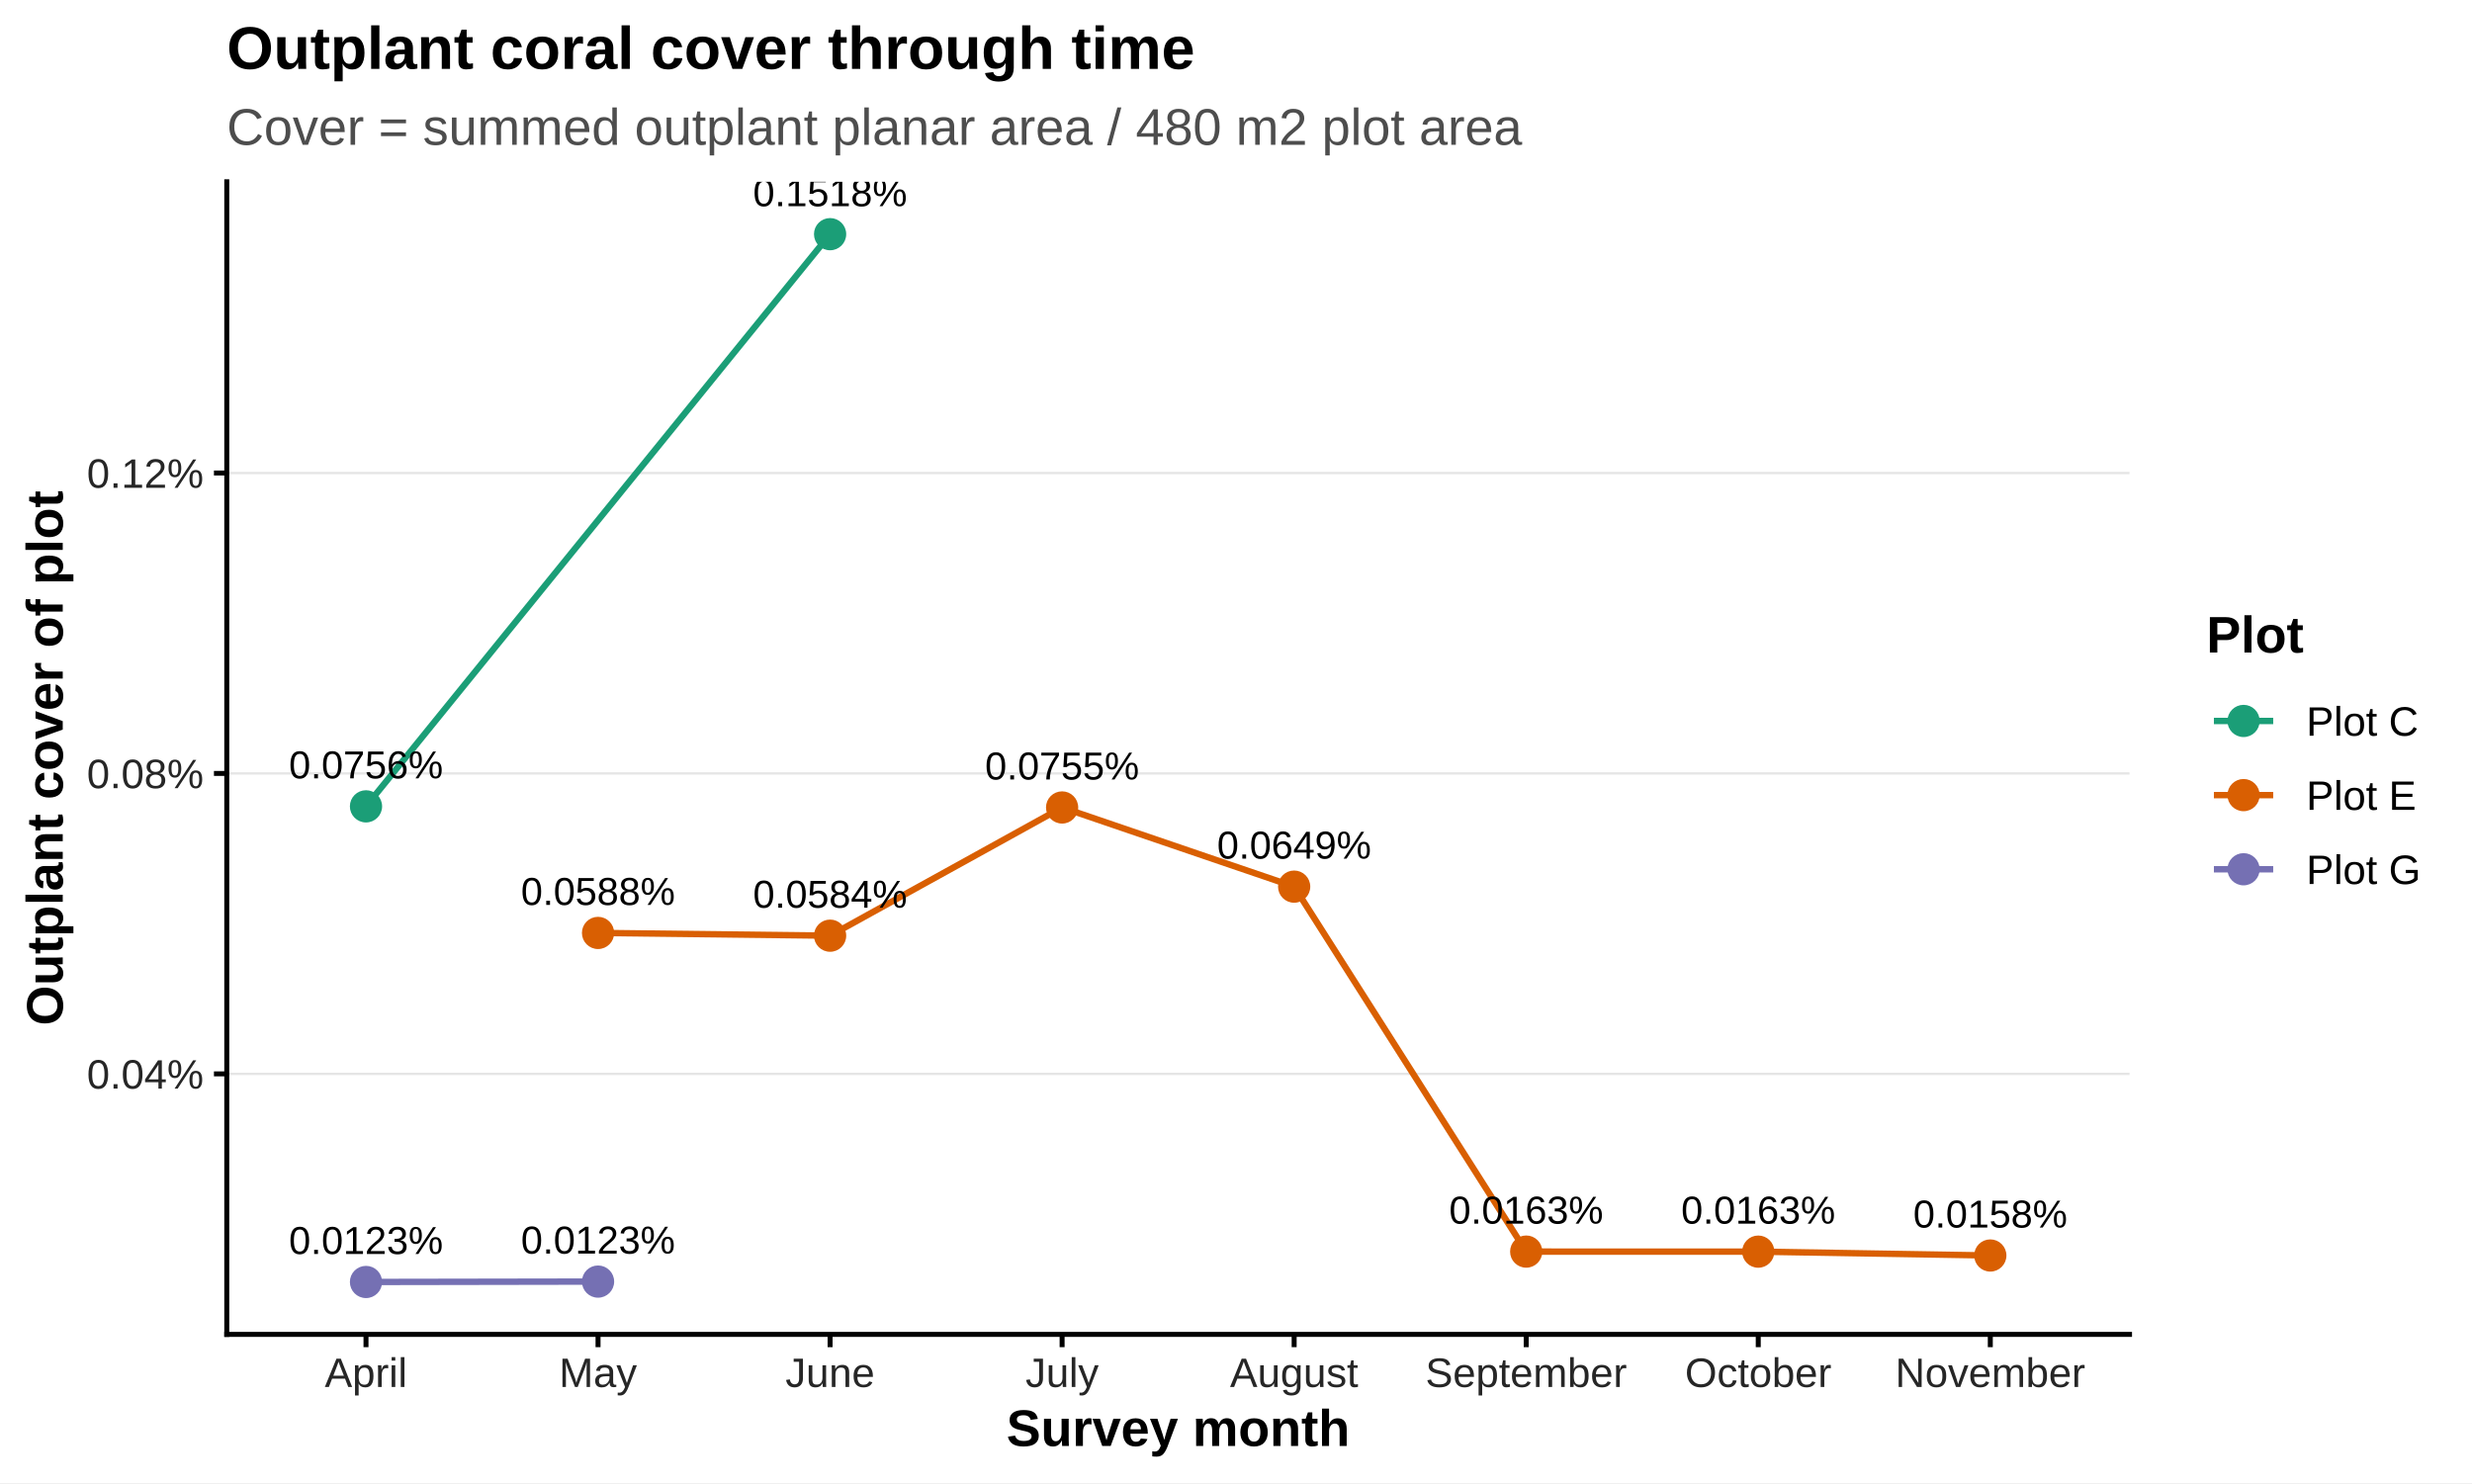
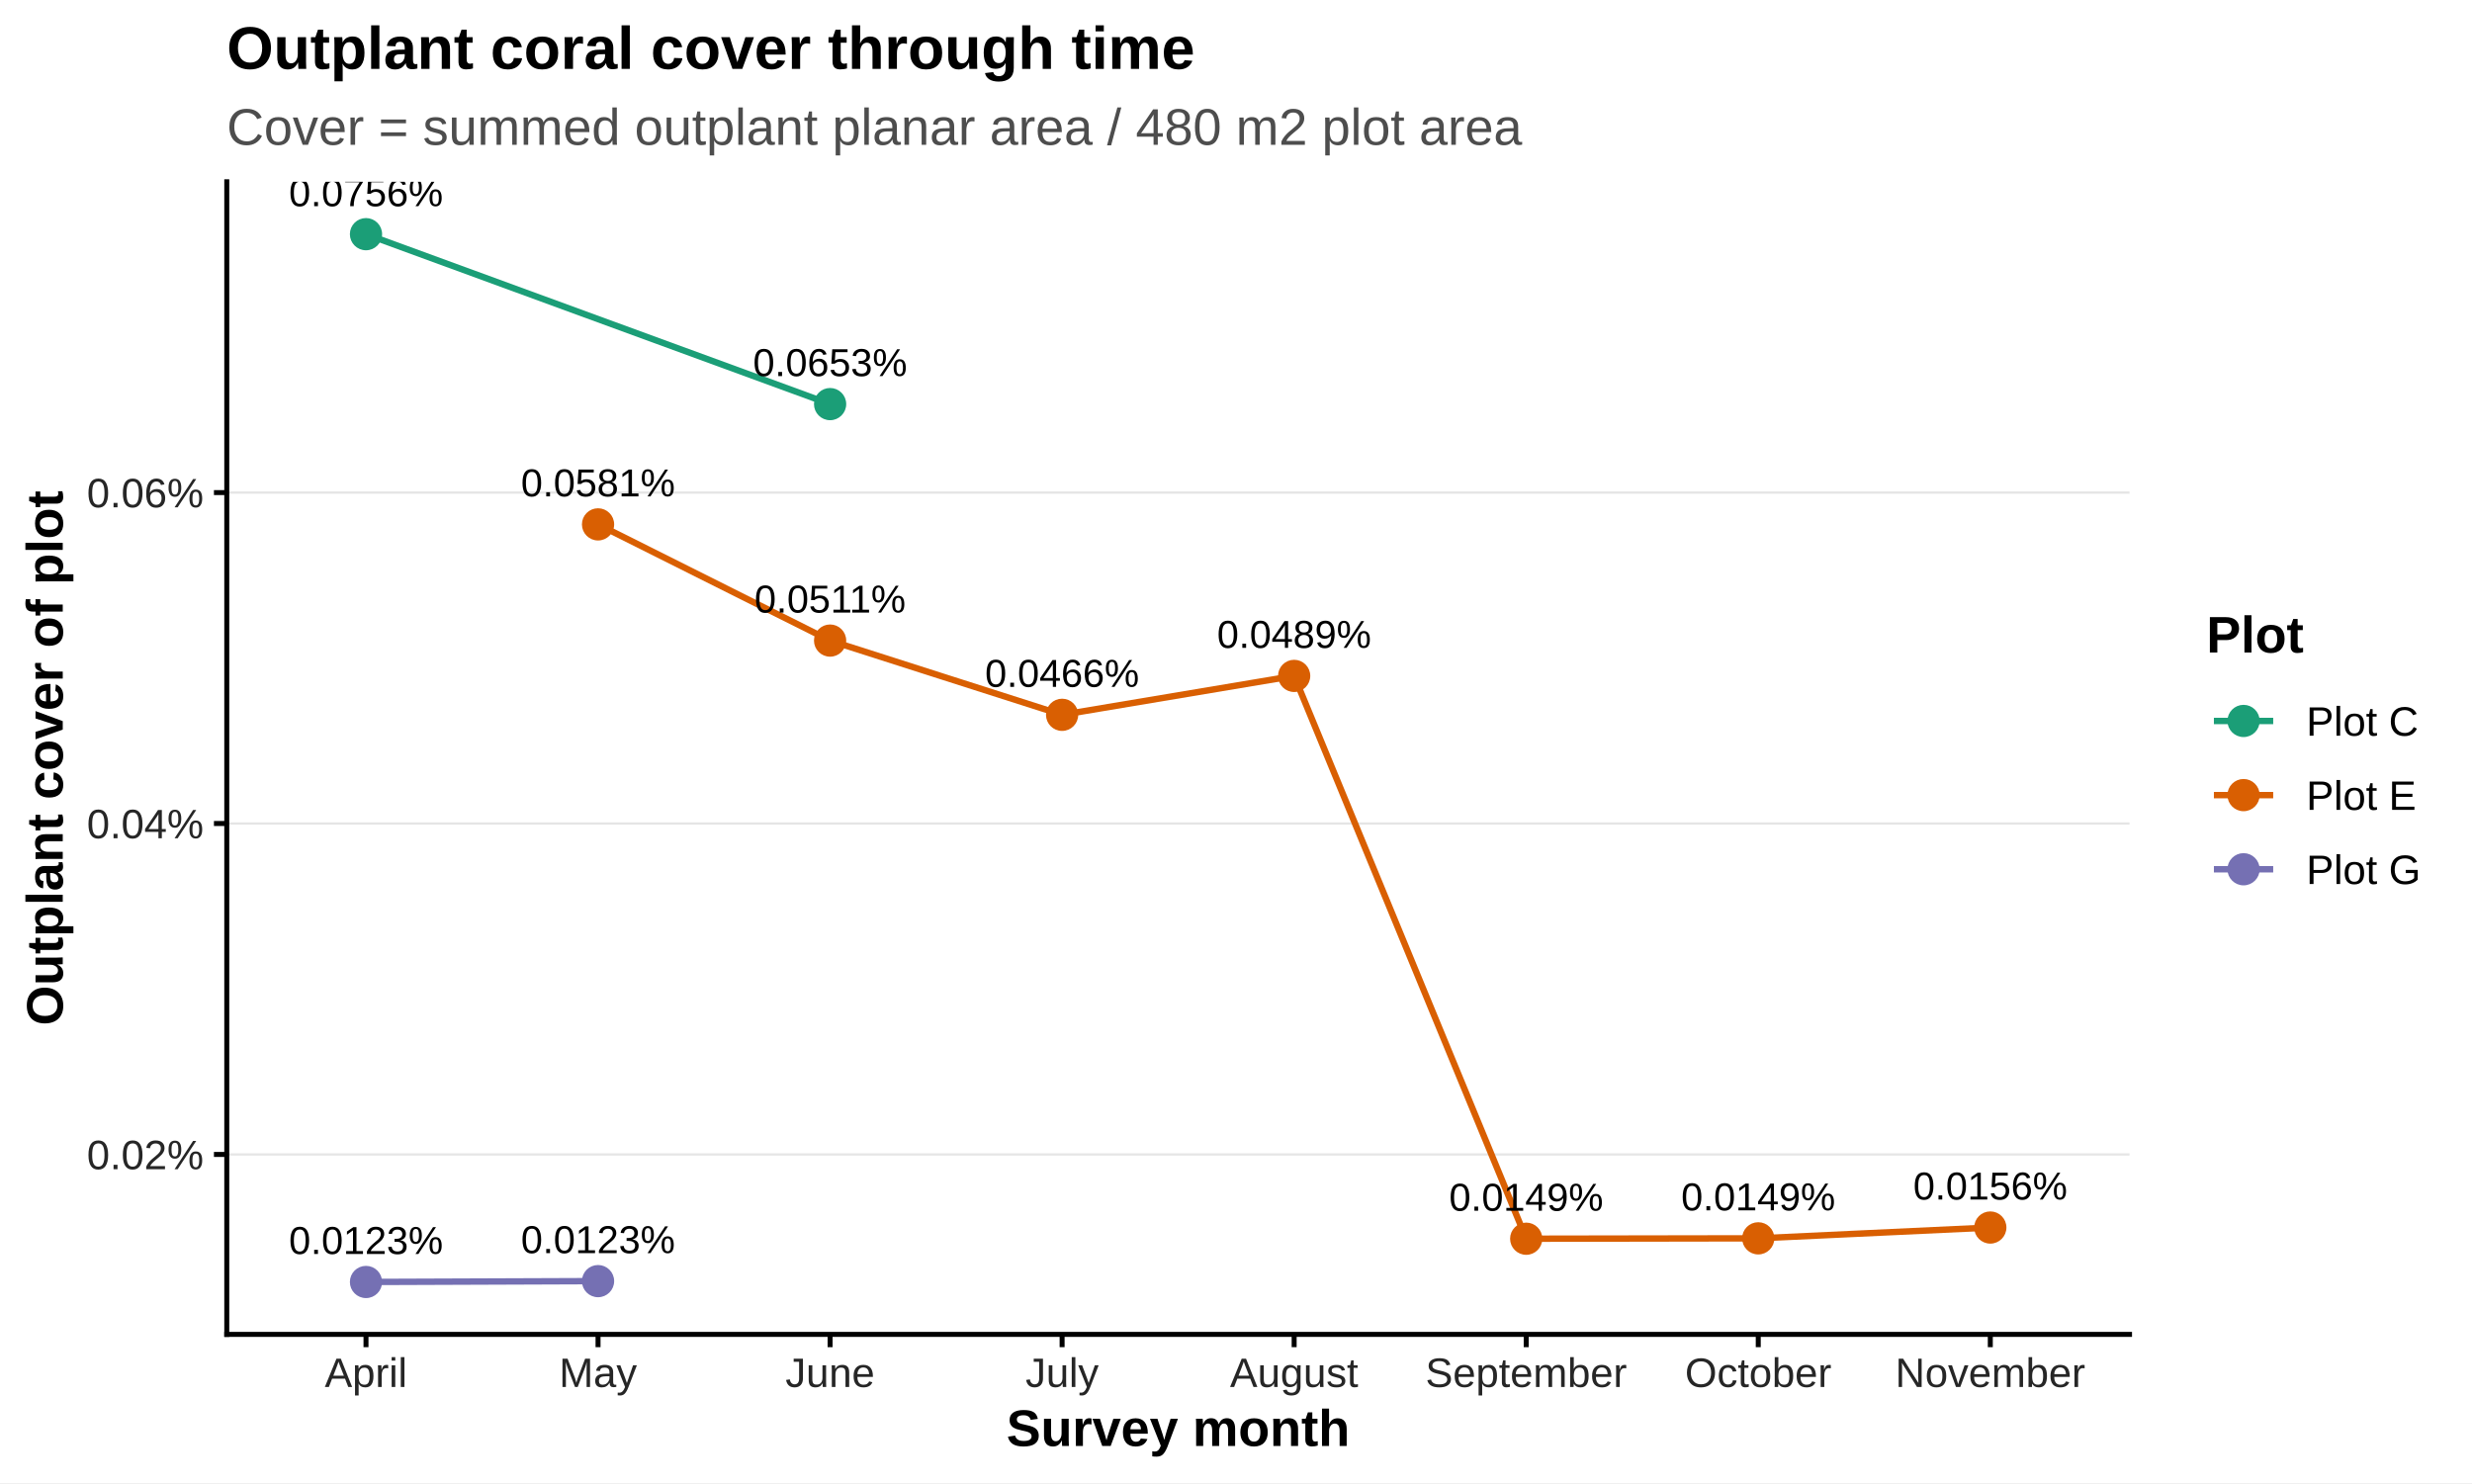
<svg xmlns="http://www.w3.org/2000/svg" class="svglite" width="576.00pt" height="345.60pt" viewBox="0 0 576.00 345.60">
  <defs>
    <style type="text/css">
    .svglite line, .svglite polyline, .svglite polygon, .svglite path, .svglite rect, .svglite circle {
      fill: none;
      stroke: #000000;
      stroke-linecap: round;
      stroke-linejoin: round;
      stroke-miterlimit: 10.00;
    }
    .svglite text {
      white-space: pre;
    }
  </style>
  </defs>
  <rect width="100%" height="100%" style="stroke: none; fill: #FFFFFF;" />
  <defs>
    <clipPath id="cpMC4wMHw1NzYuMDB8MC4wMHwzNDUuNjA=">
      <rect x="0.00" y="0.00" width="576.00" height="345.60" />
    </clipPath>
  </defs>
  <g clip-path="url(#cpMC4wMHw1NzYuMDB8MC4wMHwzNDUuNjA=)">
    <rect x="-0" y="0.00" width="576.00" height="345.60" style="stroke-width: 1.16; stroke: #FFFFFF; fill: #FFFFFF;" />
  </g>
  <defs>
    <clipPath id="cpNTIuODR8NDk2LjIwfDQyLjM2fDMxMC45Ng==">
      <rect x="52.84" y="42.36" width="443.36" height="268.59" />
    </clipPath>
  </defs>
  <g clip-path="url(#cpNTIuODR8NDk2LjIwfDQyLjM2fDMxMC45Ng==)">
    <rect x="52.84" y="42.36" width="443.36" height="268.59" style="stroke-width: 1.16; stroke: none; fill: #FFFFFF;" />
-     <polyline points="52.84,250.25 496.20,250.25 " style="stroke-width: 0.53; stroke: #E5E5E5; stroke-linecap: butt;" />
-     <polyline points="52.84,180.24 496.20,180.24 " style="stroke-width: 0.53; stroke: #E5E5E5; stroke-linecap: butt;" />
-     <polyline points="52.84,110.23 496.20,110.23 " style="stroke-width: 0.53; stroke: #E5E5E5; stroke-linecap: butt;" />
-     <polyline points="85.28,187.91 193.42,54.57 " style="stroke-width: 1.49; stroke: #1B9E77; stroke-linecap: butt;" />
-     <polyline points="139.35,217.41 193.42,218.05 247.48,188.17 301.55,206.62 355.62,291.67 409.69,291.68 463.76,292.58 " style="stroke-width: 1.49; stroke: #D95F02; stroke-linecap: butt;" />
-     <polyline points="85.28,298.75 139.35,298.66 " style="stroke-width: 1.49; stroke: #7570B3; stroke-linecap: butt;" />
-     <circle cx="85.28" cy="187.91" r="3.37" style="stroke-width: 0.77; stroke: #1B9E77; fill: #1B9E77;" />
-     <circle cx="193.42" cy="54.57" r="3.37" style="stroke-width: 0.77; stroke: #1B9E77; fill: #1B9E77;" />
-     <circle cx="139.35" cy="217.41" r="3.37" style="stroke-width: 0.77; stroke: #D95F02; fill: #D95F02;" />
-     <circle cx="193.42" cy="218.05" r="3.37" style="stroke-width: 0.77; stroke: #D95F02; fill: #D95F02;" />
-     <circle cx="247.48" cy="188.17" r="3.37" style="stroke-width: 0.77; stroke: #D95F02; fill: #D95F02;" />
-     <circle cx="301.55" cy="206.62" r="3.37" style="stroke-width: 0.77; stroke: #D95F02; fill: #D95F02;" />
-     <circle cx="355.62" cy="291.67" r="3.37" style="stroke-width: 0.77; stroke: #D95F02; fill: #D95F02;" />
-     <circle cx="409.69" cy="291.68" r="3.37" style="stroke-width: 0.77; stroke: #D95F02; fill: #D95F02;" />
-     <circle cx="463.76" cy="292.58" r="3.37" style="stroke-width: 0.77; stroke: #D95F02; fill: #D95F02;" />
+     <polyline points="52.84,269.03 496.20,269.03 " style="stroke-width: 0.53; stroke: #E5E5E5; stroke-linecap: butt;" />
+     <polyline points="52.84,191.91 496.20,191.91 " style="stroke-width: 0.53; stroke: #E5E5E5; stroke-linecap: butt;" />
+     <polyline points="52.84,114.79 496.20,114.79 " style="stroke-width: 0.53; stroke: #E5E5E5; stroke-linecap: butt;" />
+     <polyline points="85.28,54.57 193.42,94.17 " style="stroke-width: 1.49; stroke: #1B9E77; stroke-linecap: butt;" />
+     <polyline points="139.35,122.20 193.42,149.28 247.48,166.58 301.55,157.51 355.62,288.67 409.69,288.58 463.76,286.06 " style="stroke-width: 1.49; stroke: #D95F02; stroke-linecap: butt;" />
+     <polyline points="85.28,298.75 139.35,298.55 " style="stroke-width: 1.49; stroke: #7570B3; stroke-linecap: butt;" />
+     <circle cx="85.28" cy="54.57" r="3.37" style="stroke-width: 0.77; stroke: #1B9E77; fill: #1B9E77;" />
+     <circle cx="193.42" cy="94.17" r="3.37" style="stroke-width: 0.77; stroke: #1B9E77; fill: #1B9E77;" />
+     <circle cx="139.35" cy="122.20" r="3.37" style="stroke-width: 0.77; stroke: #D95F02; fill: #D95F02;" />
+     <circle cx="193.42" cy="149.28" r="3.37" style="stroke-width: 0.77; stroke: #D95F02; fill: #D95F02;" />
+     <circle cx="247.48" cy="166.58" r="3.37" style="stroke-width: 0.77; stroke: #D95F02; fill: #D95F02;" />
+     <circle cx="301.55" cy="157.51" r="3.37" style="stroke-width: 0.77; stroke: #D95F02; fill: #D95F02;" />
+     <circle cx="355.62" cy="288.67" r="3.37" style="stroke-width: 0.77; stroke: #D95F02; fill: #D95F02;" />
+     <circle cx="409.69" cy="288.58" r="3.37" style="stroke-width: 0.77; stroke: #D95F02; fill: #D95F02;" />
+     <circle cx="463.76" cy="286.06" r="3.37" style="stroke-width: 0.77; stroke: #D95F02; fill: #D95F02;" />
    <circle cx="85.28" cy="298.75" r="3.37" style="stroke-width: 0.77; stroke: #7570B3; fill: #7570B3;" />
-     <circle cx="139.35" cy="298.66" r="3.37" style="stroke-width: 0.77; stroke: #7570B3; fill: #7570B3;" />
-     <text x="85.28" y="181.39" text-anchor="middle" style="font-size: 9.10px; font-family: &quot;Arial&quot;;" textLength="35.88px" lengthAdjust="spacingAndGlyphs">0.0756%</text>
-     <text x="193.42" y="48.05" text-anchor="middle" style="font-size: 9.10px; font-family: &quot;Arial&quot;;" textLength="35.88px" lengthAdjust="spacingAndGlyphs">0.1518%</text>
-     <text x="139.35" y="210.88" text-anchor="middle" style="font-size: 9.10px; font-family: &quot;Arial&quot;;" textLength="35.88px" lengthAdjust="spacingAndGlyphs">0.0588%</text>
-     <text x="193.42" y="211.53" text-anchor="middle" style="font-size: 9.10px; font-family: &quot;Arial&quot;;" textLength="35.88px" lengthAdjust="spacingAndGlyphs">0.0584%</text>
-     <text x="247.48" y="181.65" text-anchor="middle" style="font-size: 9.10px; font-family: &quot;Arial&quot;;" textLength="35.88px" lengthAdjust="spacingAndGlyphs">0.0755%</text>
-     <text x="301.55" y="200.09" text-anchor="middle" style="font-size: 9.10px; font-family: &quot;Arial&quot;;" textLength="35.88px" lengthAdjust="spacingAndGlyphs">0.0649%</text>
-     <text x="355.62" y="285.15" text-anchor="middle" style="font-size: 9.10px; font-family: &quot;Arial&quot;;" textLength="35.88px" lengthAdjust="spacingAndGlyphs">0.0163%</text>
-     <text x="409.69" y="285.15" text-anchor="middle" style="font-size: 9.10px; font-family: &quot;Arial&quot;;" textLength="35.88px" lengthAdjust="spacingAndGlyphs">0.0163%</text>
-     <text x="463.76" y="286.06" text-anchor="middle" style="font-size: 9.10px; font-family: &quot;Arial&quot;;" textLength="35.88px" lengthAdjust="spacingAndGlyphs">0.0158%</text>
+     <circle cx="139.35" cy="298.55" r="3.37" style="stroke-width: 0.77; stroke: #7570B3; fill: #7570B3;" />
+     <text x="85.28" y="48.05" text-anchor="middle" style="font-size: 9.10px; font-family: &quot;Arial&quot;;" textLength="35.88px" lengthAdjust="spacingAndGlyphs">0.0756%</text>
+     <text x="193.42" y="87.64" text-anchor="middle" style="font-size: 9.10px; font-family: &quot;Arial&quot;;" textLength="35.88px" lengthAdjust="spacingAndGlyphs">0.0653%</text>
+     <text x="139.35" y="115.67" text-anchor="middle" style="font-size: 9.10px; font-family: &quot;Arial&quot;;" textLength="35.88px" lengthAdjust="spacingAndGlyphs">0.0581%</text>
+     <text x="193.42" y="142.75" text-anchor="middle" style="font-size: 9.10px; font-family: &quot;Arial&quot;;" textLength="35.88px" lengthAdjust="spacingAndGlyphs">0.0511%</text>
+     <text x="247.48" y="160.06" text-anchor="middle" style="font-size: 9.10px; font-family: &quot;Arial&quot;;" textLength="35.88px" lengthAdjust="spacingAndGlyphs">0.0466%</text>
+     <text x="301.55" y="150.98" text-anchor="middle" style="font-size: 9.10px; font-family: &quot;Arial&quot;;" textLength="35.88px" lengthAdjust="spacingAndGlyphs">0.0489%</text>
+     <text x="355.62" y="282.15" text-anchor="middle" style="font-size: 9.10px; font-family: &quot;Arial&quot;;" textLength="35.88px" lengthAdjust="spacingAndGlyphs">0.0149%</text>
+     <text x="409.69" y="282.06" text-anchor="middle" style="font-size: 9.10px; font-family: &quot;Arial&quot;;" textLength="35.88px" lengthAdjust="spacingAndGlyphs">0.0149%</text>
+     <text x="463.76" y="279.54" text-anchor="middle" style="font-size: 9.10px; font-family: &quot;Arial&quot;;" textLength="35.88px" lengthAdjust="spacingAndGlyphs">0.0156%</text>
    <text x="85.28" y="292.22" text-anchor="middle" style="font-size: 9.10px; font-family: &quot;Arial&quot;;" textLength="35.88px" lengthAdjust="spacingAndGlyphs">0.0123%</text>
-     <text x="139.35" y="292.13" text-anchor="middle" style="font-size: 9.10px; font-family: &quot;Arial&quot;;" textLength="35.88px" lengthAdjust="spacingAndGlyphs">0.0123%</text>
+     <text x="139.35" y="292.03" text-anchor="middle" style="font-size: 9.10px; font-family: &quot;Arial&quot;;" textLength="35.88px" lengthAdjust="spacingAndGlyphs">0.0123%</text>
  </g>
  <g clip-path="url(#cpMC4wMHw1NzYuMDB8MC4wMHwzNDUuNjA=)">
    <polyline points="52.84,310.96 52.84,42.36 " style="stroke-width: 1.16; stroke-linecap: square;" />
-     <text x="47.46" y="253.69" text-anchor="end" style="font-size: 9.60px;fill: #262626; font-family: &quot;Arial&quot;;" textLength="27.20px" lengthAdjust="spacingAndGlyphs">0.04%</text>
-     <text x="47.46" y="183.68" text-anchor="end" style="font-size: 9.60px;fill: #262626; font-family: &quot;Arial&quot;;" textLength="27.20px" lengthAdjust="spacingAndGlyphs">0.08%</text>
-     <text x="47.46" y="113.67" text-anchor="end" style="font-size: 9.60px;fill: #262626; font-family: &quot;Arial&quot;;" textLength="27.20px" lengthAdjust="spacingAndGlyphs">0.12%</text>
-     <polyline points="49.85,250.25 52.84,250.25 " style="stroke-width: 1.16; stroke-linecap: butt;" />
-     <polyline points="49.85,180.24 52.84,180.24 " style="stroke-width: 1.16; stroke-linecap: butt;" />
-     <polyline points="49.85,110.23 52.84,110.23 " style="stroke-width: 1.16; stroke-linecap: butt;" />
+     <text x="47.46" y="272.47" text-anchor="end" style="font-size: 9.60px;fill: #262626; font-family: &quot;Arial&quot;;" textLength="27.20px" lengthAdjust="spacingAndGlyphs">0.02%</text>
+     <text x="47.46" y="195.35" text-anchor="end" style="font-size: 9.60px;fill: #262626; font-family: &quot;Arial&quot;;" textLength="27.20px" lengthAdjust="spacingAndGlyphs">0.04%</text>
+     <text x="47.46" y="118.23" text-anchor="end" style="font-size: 9.60px;fill: #262626; font-family: &quot;Arial&quot;;" textLength="27.20px" lengthAdjust="spacingAndGlyphs">0.06%</text>
+     <polyline points="49.85,269.03 52.84,269.03 " style="stroke-width: 1.16; stroke-linecap: butt;" />
+     <polyline points="49.85,191.91 52.84,191.91 " style="stroke-width: 1.16; stroke-linecap: butt;" />
+     <polyline points="49.85,114.79 52.84,114.79 " style="stroke-width: 1.16; stroke-linecap: butt;" />
    <polyline points="52.84,310.96 496.20,310.96 " style="stroke-width: 1.16; stroke-linecap: square;" />
    <polyline points="85.28,313.95 85.28,310.96 " style="stroke-width: 1.16; stroke-linecap: butt;" />
    <polyline points="139.35,313.95 139.35,310.96 " style="stroke-width: 1.16; stroke-linecap: butt;" />
    <polyline points="193.42,313.95 193.42,310.96 " style="stroke-width: 1.16; stroke-linecap: butt;" />
    <polyline points="247.48,313.95 247.48,310.96 " style="stroke-width: 1.16; stroke-linecap: butt;" />
    <polyline points="301.55,313.95 301.55,310.96 " style="stroke-width: 1.16; stroke-linecap: butt;" />
    <polyline points="355.62,313.95 355.62,310.96 " style="stroke-width: 1.16; stroke-linecap: butt;" />
    <polyline points="409.69,313.95 409.69,310.96 " style="stroke-width: 1.16; stroke-linecap: butt;" />
    <polyline points="463.76,313.95 463.76,310.96 " style="stroke-width: 1.16; stroke-linecap: butt;" />
    <text x="85.28" y="323.22" text-anchor="middle" style="font-size: 9.60px;fill: #262626; font-family: &quot;Arial&quot;;" textLength="19.20px" lengthAdjust="spacingAndGlyphs">April</text>
    <text x="139.35" y="323.22" text-anchor="middle" style="font-size: 9.60px;fill: #262626; font-family: &quot;Arial&quot;;" textLength="18.12px" lengthAdjust="spacingAndGlyphs">May</text>
    <text x="193.42" y="323.22" text-anchor="middle" style="font-size: 9.60px;fill: #262626; font-family: &quot;Arial&quot;;" textLength="20.80px" lengthAdjust="spacingAndGlyphs">June</text>
    <text x="247.48" y="323.22" text-anchor="middle" style="font-size: 9.60px;fill: #262626; font-family: &quot;Arial&quot;;" textLength="17.06px" lengthAdjust="spacingAndGlyphs">July</text>
    <text x="301.55" y="323.22" text-anchor="middle" style="font-size: 9.60px;fill: #262626; font-family: &quot;Arial&quot;;" textLength="29.87px" lengthAdjust="spacingAndGlyphs">August</text>
    <text x="355.62" y="323.22" text-anchor="middle" style="font-size: 9.60px;fill: #262626; font-family: &quot;Arial&quot;;" textLength="46.93px" lengthAdjust="spacingAndGlyphs">September</text>
    <text x="409.69" y="323.22" text-anchor="middle" style="font-size: 9.60px;fill: #262626; font-family: &quot;Arial&quot;;" textLength="34.12px" lengthAdjust="spacingAndGlyphs">October</text>
    <text x="463.76" y="323.22" text-anchor="middle" style="font-size: 9.60px;fill: #262626; font-family: &quot;Arial&quot;;" textLength="44.25px" lengthAdjust="spacingAndGlyphs">November</text>
    <text x="274.52" y="336.97" text-anchor="middle" style="font-size: 12.00px; font-weight: bold; font-family: &quot;Arial&quot;;" textLength="80.02px" lengthAdjust="spacingAndGlyphs">Survey month</text>
    <text transform="translate(14.62,176.66) rotate(-90)" text-anchor="middle" style="font-size: 12.00px; font-weight: bold; font-family: &quot;Arial&quot;;" textLength="124.67px" lengthAdjust="spacingAndGlyphs">Outplant cover of plot</text>
    <rect x="508.16" y="136.13" width="61.87" height="81.06" style="stroke-width: 1.16; stroke: none; fill: #FFFFFF;" />
    <text x="514.13" y="152.07" style="font-size: 12.00px; font-weight: bold; font-family: &quot;Arial&quot;;" textLength="22.67px" lengthAdjust="spacingAndGlyphs">Plot</text>
    <rect x="514.13" y="159.37" width="17.28" height="17.28" style="stroke-width: 1.16; stroke: none; fill: #FFFFFF;" />
    <line x1="515.86" y1="168.01" x2="529.68" y2="168.01" style="stroke-width: 1.49; stroke: #1B9E77; stroke-linecap: butt;" />
    <circle cx="522.77" cy="168.01" r="3.37" style="stroke-width: 0.77; stroke: #1B9E77; fill: #1B9E77;" />
    <rect x="514.13" y="176.65" width="17.28" height="17.28" style="stroke-width: 1.16; stroke: none; fill: #FFFFFF;" />
    <line x1="515.86" y1="185.29" x2="529.68" y2="185.29" style="stroke-width: 1.49; stroke: #D95F02; stroke-linecap: butt;" />
    <circle cx="522.77" cy="185.29" r="3.37" style="stroke-width: 0.77; stroke: #D95F02; fill: #D95F02;" />
    <rect x="514.13" y="193.93" width="17.28" height="17.28" style="stroke-width: 1.16; stroke: none; fill: #FFFFFF;" />
    <line x1="515.86" y1="202.57" x2="529.68" y2="202.57" style="stroke-width: 1.49; stroke: #7570B3; stroke-linecap: butt;" />
    <circle cx="522.77" cy="202.57" r="3.37" style="stroke-width: 0.77; stroke: #7570B3; fill: #7570B3;" />
    <text x="537.39" y="171.45" style="font-size: 9.60px; font-family: &quot;Arial&quot;;" textLength="26.12px" lengthAdjust="spacingAndGlyphs">Plot C</text>
    <text x="537.39" y="188.73" style="font-size: 9.60px; font-family: &quot;Arial&quot;;" textLength="25.60px" lengthAdjust="spacingAndGlyphs">Plot E</text>
    <text x="537.39" y="206.01" style="font-size: 9.60px; font-family: &quot;Arial&quot;;" textLength="26.65px" lengthAdjust="spacingAndGlyphs">Plot G</text>
    <text x="52.84" y="33.74" style="font-size: 12.00px;fill: #4D4D4D; font-family: &quot;Arial&quot;;" textLength="301.83px" lengthAdjust="spacingAndGlyphs">Cover = summed outplant planar area / 480 m2 plot area</text>
    <text x="52.84" y="16.05" style="font-size: 14.00px; font-weight: bold; font-family: &quot;Arial&quot;;" textLength="225.48px" lengthAdjust="spacingAndGlyphs">Outplant coral cover through time</text>
  </g>
</svg>
